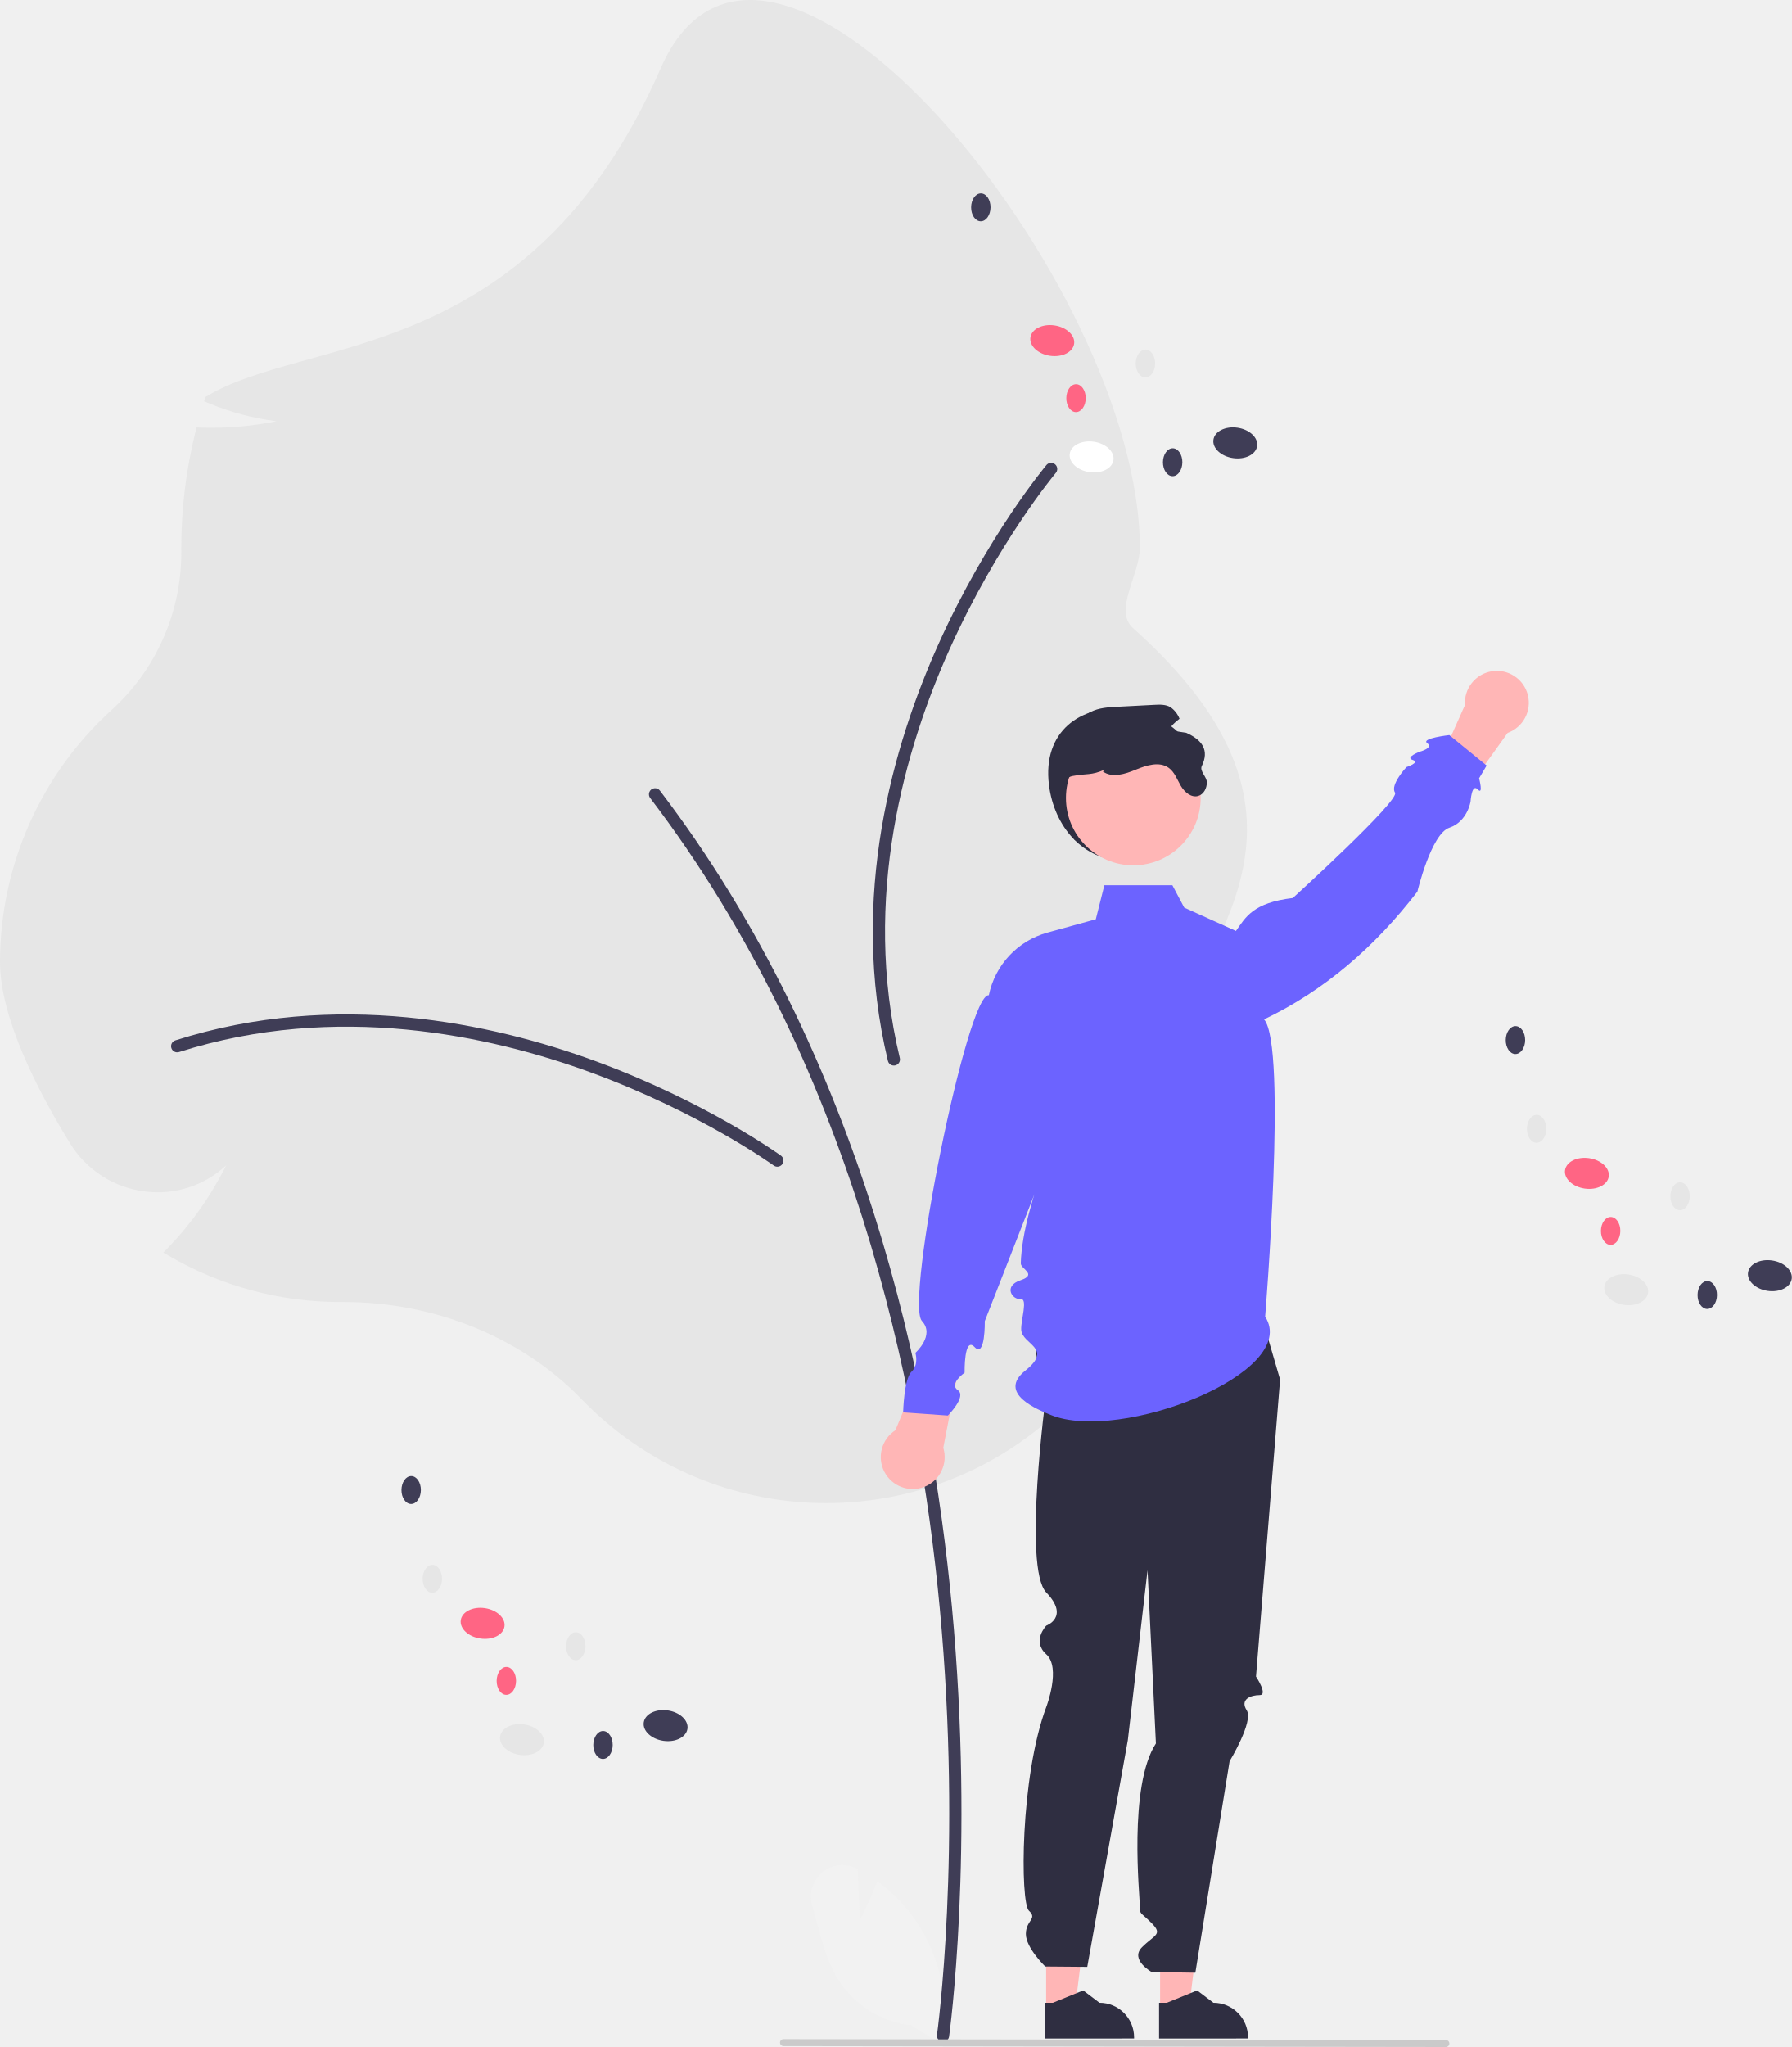
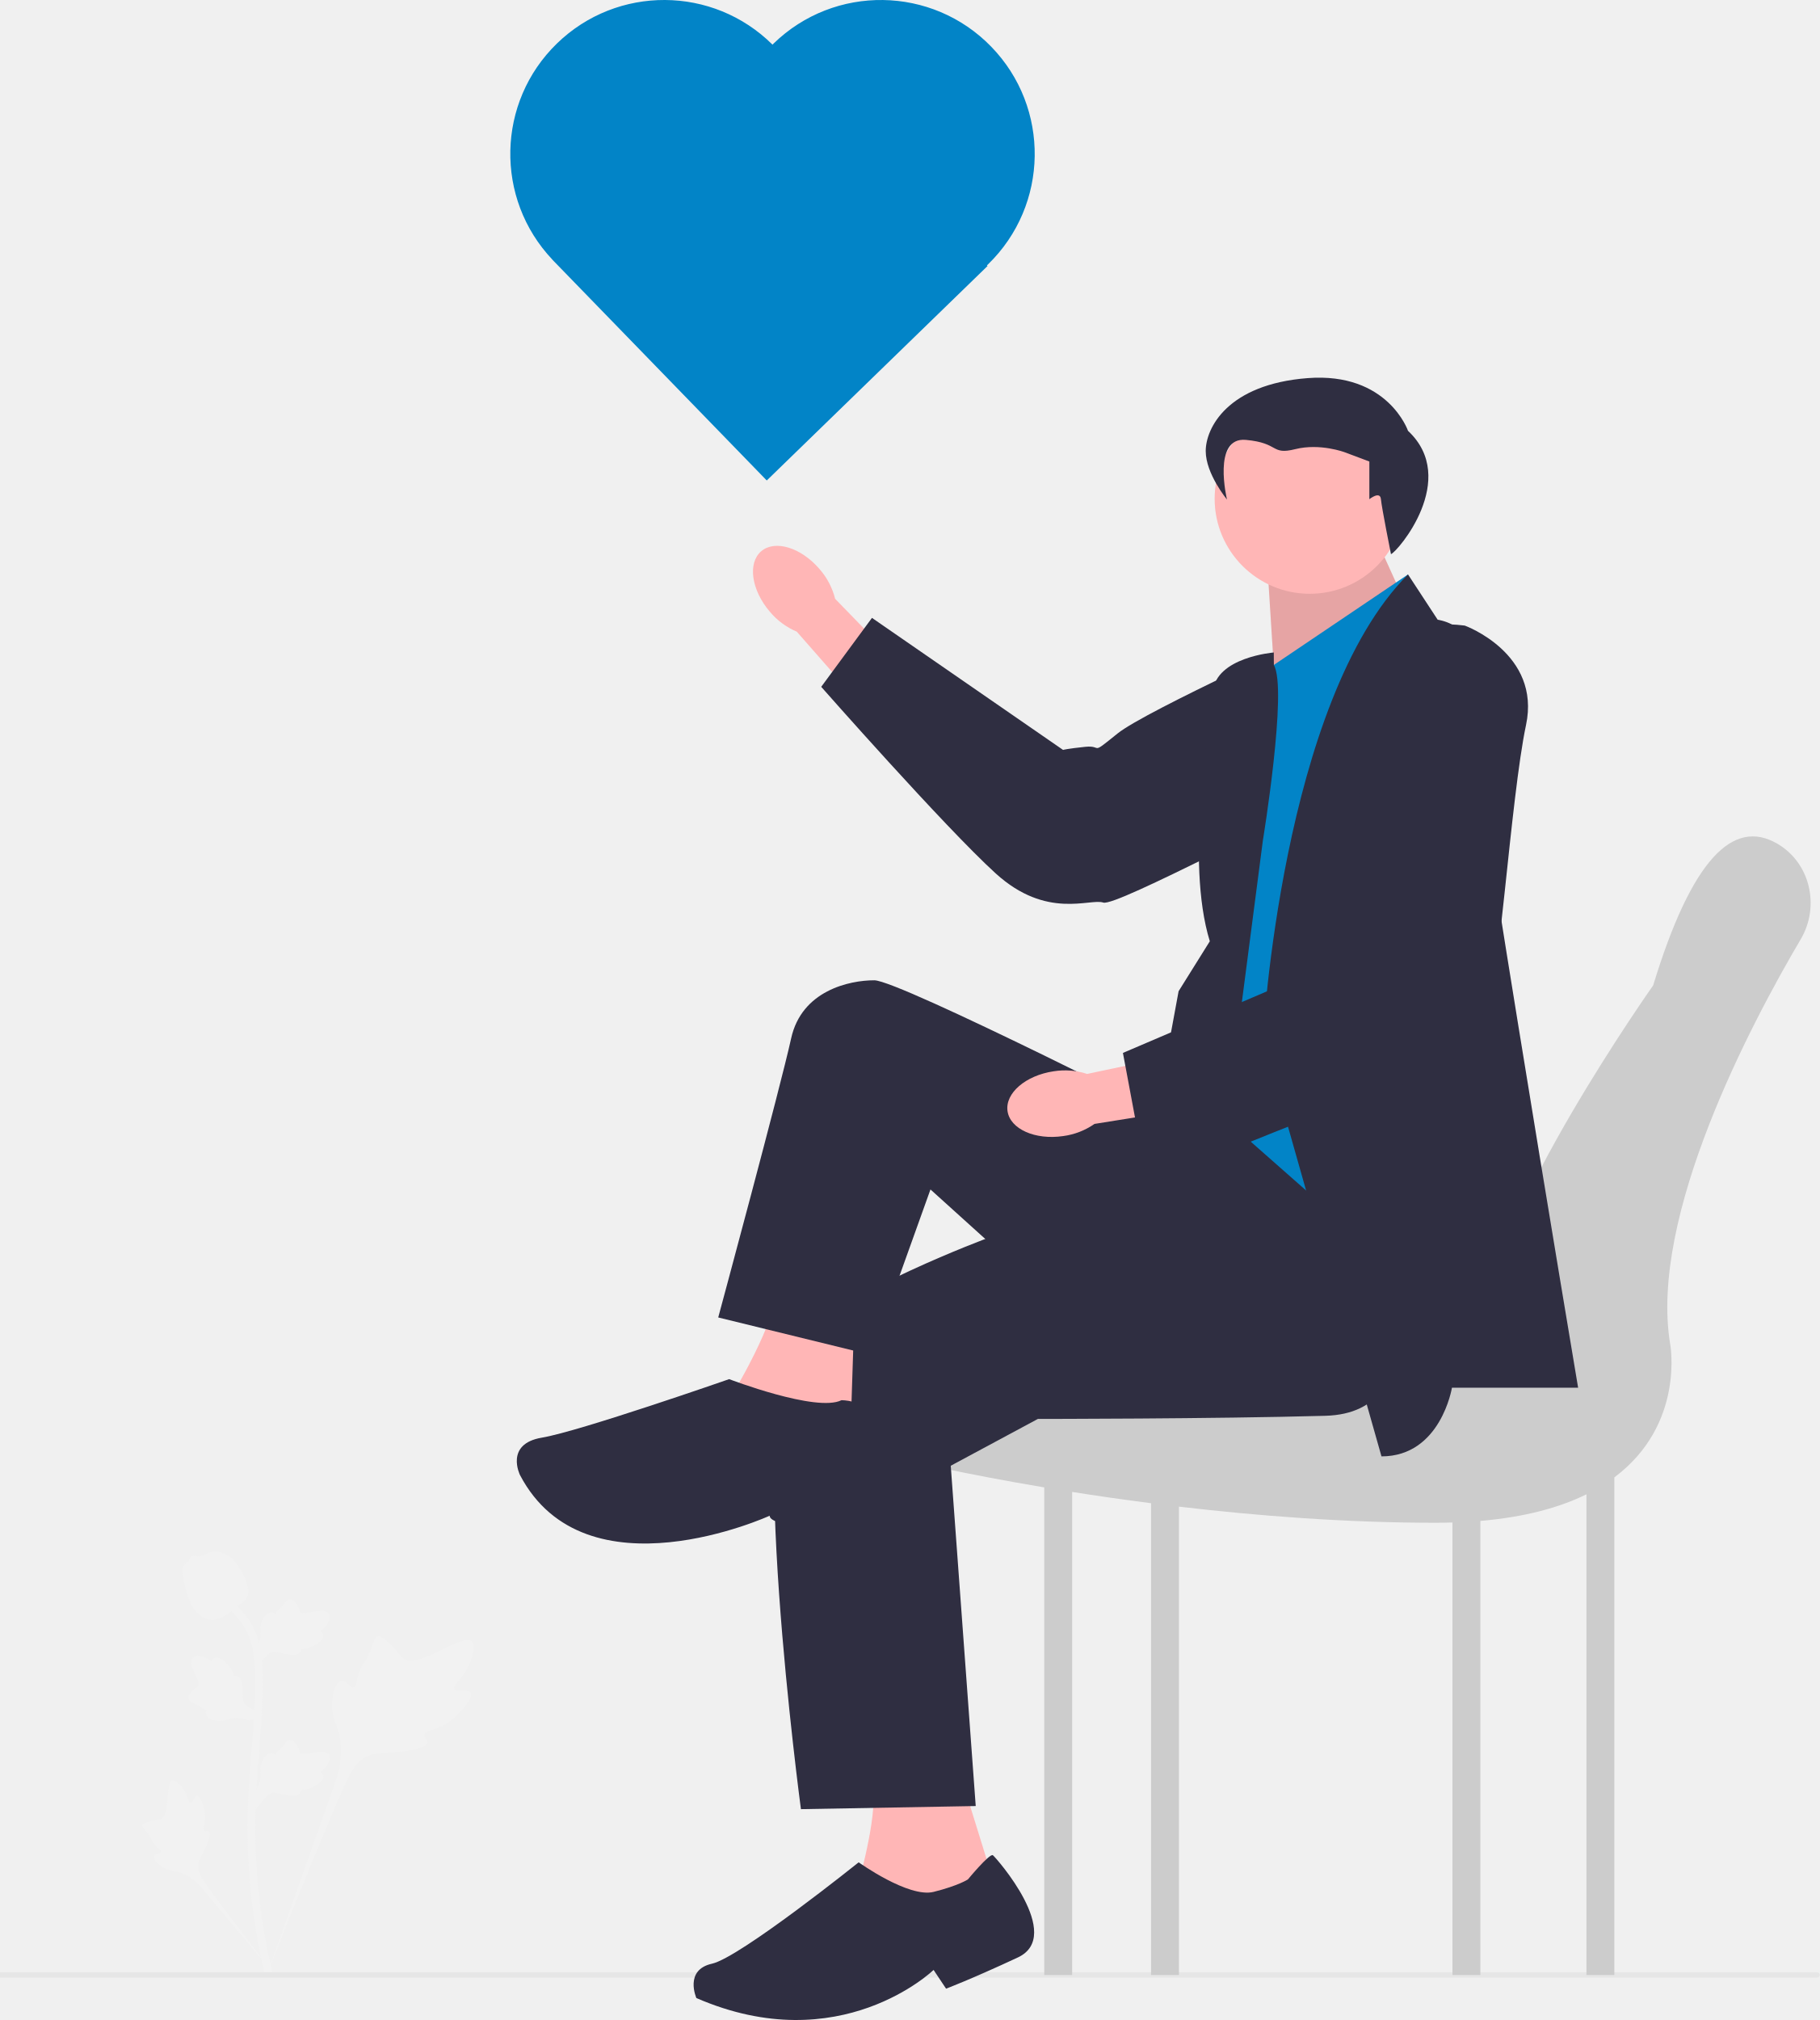
- <svg xmlns="http://www.w3.org/2000/svg" data-name="Layer 1" width="613.353" height="700.561" viewBox="0 0 613.353 700.561">
-   <path d="M587.667,756.931l-.782-17.576q-.122-.065-.244-.129c-8.376-4.395-17.976,3.561-15.3,12.634,2.517,8.537,4.208,17.74,8.816,25.212a34.144,34.144,0,0,0,25.038,15.779l10.642,6.516a57.215,57.215,0,0,0-12.06-46.364,55.267,55.267,0,0,0-10.157-9.438C591.072,750.285,587.667,756.931,587.667,756.931Z" transform="translate(-293.3236 -99.71938)" fill="#f2f2f2" />
-   <path d="M492.391,578.564c-20.488-21.129-50.178-33.247-81.457-33.247l-1.207.003a116.315,116.315,0,0,1-58.635-15.835l-1.852-1.079,1.492-1.537a113.373,113.373,0,0,0,19.993-28.306,34.282,34.282,0,0,1-27.668,8.938,35.104,35.104,0,0,1-25.77-16.506c-10.932-17.738-23.964-42.907-23.964-62.08a116.669,116.669,0,0,1,38.063-86.091,72.651,72.651,0,0,0,24-54.171l-.006-1.453a164.774,164.774,0,0,1,4.891-39.873l.33-1.317,1.355.047a111.391,111.391,0,0,0,26.047-2.182,87.918,87.918,0,0,1-23.36-6.213l-1.458-.59.495-1.494C397.782,214.464,474.758,225.398,519.437,123.175,555.666,40.285,683.493,196.755,683.493,287.199c0,9.229-9.133,21.424-2.296,27.524,73.91,65.938,22.913,108.28,6.835,150.885-3.815,10.109,4.457,21.206,4.457,32.142,0,1.856-.047,3.771-.141,5.693l-.142,2.955-2.464-1.64a81.626,81.626,0,0,1-13.48-11.056,71.135,71.135,0,0,1-2.256,61.412c-7.746,14.619-15.239,25.085-22.272,31.105a116.29,116.29,0,0,1-159.343-7.656Z" transform="translate(-293.3236 -99.71938)" fill="#e6e6e6" />
-   <path d="M616.132,798.499a2.093,2.093,0,0,0,2.07-1.798c.089-.625,8.8-63.454.977-146.956-7.225-77.116-30.429-188.191-99.939-279.415a2.094,2.094,0,1,0-3.33,2.538c68.91,90.436,91.926,200.696,99.101,277.267,7.778,83.016-.865,145.355-.953,145.975a2.095,2.095,0,0,0,2.075,2.389Z" transform="translate(-293.3236 -99.71938)" fill="#3f3d56" />
-   <path d="M559.407,499.005a2.093,2.093,0,0,0,1.232-3.787c-.252-.183-25.681-18.506-63.697-32.425-35.143-12.866-88.582-24.53-143.597-7.02a2.093,2.093,0,1,0,1.27,3.989c53.888-17.15,106.359-5.679,140.888,6.963,37.473,13.72,62.427,31.7,62.675,31.88A2.085,2.085,0,0,0,559.407,499.005Z" transform="translate(-293.3236 -99.71938)" fill="#3f3d56" />
-   <path d="M655.22,260.373a2.093,2.093,0,0,0-3.688-1.502c-.201.238-20.307,24.282-36.928,61.196-15.363,34.125-30.845,86.585-17.343,142.719a2.093,2.093,0,1,0,4.07-.979c-13.224-54.983,1.996-106.491,17.091-140.021,16.383-36.388,36.113-59.982,36.311-60.216A2.085,2.085,0,0,0,655.22,260.373Z" transform="translate(-293.3236 -99.71938)" fill="#3f3d56" />
-   <path d="M652.386,368.317c1.766,14.25,11.641,26,26,26a26,26,0,0,0,26-26c0-14.359-11.702-24.672-26-26C663.216,340.908,650.119,350.021,652.386,368.317Z" transform="translate(-293.3236 -99.71938)" fill="#2f2e41" />
-   <polygon points="397.105 687.328 407.006 687.327 411.716 649.137 397.103 649.138 397.105 687.328" fill="#ffb6b6" />
-   <path d="M690.081,797.376l30.447-.001v-.385A11.851,11.851,0,0,0,708.677,785.139H708.676l-5.562-4.219-10.377,4.22-2.658 0Z" transform="translate(-293.3236 -99.71938)" fill="#2f2e41" />
-   <polygon points="358.105 687.328 368.006 687.327 372.716 649.137 358.103 649.138 358.105 687.328" fill="#ffb6b6" />
-   <path d="M651.081,797.376l30.447-.001v-.385A11.851,11.851,0,0,0,669.677,785.139H669.676l-5.562-4.219-10.377,4.22-2.658 0Z" transform="translate(-293.3236 -99.71938)" fill="#2f2e41" />
-   <path d="M724.501,547.856l7,24L723.254,673.501s4.246,6.355,1.246,6.355-6.847,1.409-4.423,5.205-5.86,17.421-5.86,17.421l-11.717,72.374-14.929-.22s-7.59-4.228-3.33-8.504,7.26-4.276,3.26-8.276-4-2.795-4-5.898-4.008-41.016,5.496-55.559l-2.864-59.295-6.745,58.161-13.888,77.591-14.382-.118s-6.643-6.403-6.63-11.142,4.104-5.133,1.058-7.936-3.046-45.866,5.954-69.803c0,0,5.091-13.374-.012-17.957s-.006-9.827-.006-9.827,8.082-2.921-.007-11.339-.044-67.949-.044-67.949-8.843-24.031.113-33.48S724.501,547.856,724.501,547.856Z" transform="translate(-293.3236 -99.71938)" fill="#2f2e41" />
-   <path d="M599.826,589.206l12.489-30.182,9.84,5.467-5.943,30.703a10.935,10.935,0,1,1-16.387-5.987Z" transform="translate(-293.3236 -99.71938)" fill="#ffb6b6" />
-   <path d="M809.4,350.535l-19.003,26.568-8.345-7.554,12.745-28.558A10.935,10.935,0,1,1,809.4,350.535Z" transform="translate(-293.3236 -99.71938)" fill="#ffb6b6" />
-   <path d="M726.386,550.317c12.326,19.118-49.631,43.381-73.404,33.64-4.163-1.706-18.482-7.339-8.694-15.15s-1.135-8.91-1.393-13.994c-.173-3.399,2.459-10.856-.287-10.536s-5.96-4.381.021-6.404.064-3.868.117-5.788c.572-20.955,16.65-54.287,16.65-54.287l-28.971,74.057s.214,12.812-3.48,8.897-3.426,8.757-3.426,8.757-5.494,3.834-2.335,5.968-3.401,8.694-3.401,8.694l-15.307-1.093s.24-11.371,2.853-13.885,1.33-6.471,1.33-6.471,6.805-6.023,2.243-10.914c-5.867-6.29,15.524-112.53,22.906-111.478a28.12,28.12,0,0,1,20.08-21.452l16.532-4.552,2.936-11.647h23.279l4.055,7.653,17.698,7.987c3.334-4.704,5.825-9.66,19.475-11.267,0,0,36.783-33.467,34.987-36.08s3.906-8.731,3.906-8.731,4.87-1.594,2.122-2.445,2.446-2.818,2.446-2.818,4.81-1.264,2.542-2.928,7.571-2.758,7.571-2.758l12.767,10.417-2.58,4.375s1.573,5.958-.48,3.783-2.44,4.137-2.44,4.137-1.049,6.912-7.267,8.994S778.502,404.863,778.502,404.863c-14.665,19.067-31.971,33.941-52.48,43.733C734.015,457.771,726.386,550.317,726.386,550.317Z" transform="translate(-293.3236 -99.71938)" fill="#6c63ff" />
-   <circle cx="387.937" cy="273.086" r="23.056" fill="#ffb6b6" />
-   <path d="M657.386,375.317c.73,5.01,5,12,4,12s-8.11-20.653-1-22c5.157-.977,6.31-.12,11.13-2.21l-.68.64c3.19,2.32,7.63.89,11.27-.62,3.65-1.5,8.08-2.93,11.28-.62,2.01,1.45,2.86,3.97,4.11,6.11,1.25,2.15,3.56,4.18,5.94,3.52,1.91-.53,3.01-2.67,3-4.65s-2.588-3.864-1.72-5.64c2.573-5.264.259-8.853-5.35-11.33q-3.06-.465-6.12-.95a17.358,17.358,0,0,1,3.84-3.86,8.774,8.774,0,0,0-3.1-3.97c-1.63-.97-3.65-.9-5.54-.8q-6.33.33-12.65.66c-3.12.16-6.35.35-9.14,1.78-3.48,1.79-5.76,5.28-7.42,8.83C655.516,360.187,656.106,366.607,657.386,375.317Z" transform="translate(-293.3236 -99.71938)" fill="#2f2e41" />
-   <path d="M561.476,799.973l226.75.307a1.191,1.191,0,1,0,0-2.381l-226.75-.307a1.191,1.191,0,0,0,0,2.381Z" transform="translate(-293.3236 -99.71938)" fill="#cacaca" />
-   <ellipse cx="471.988" cy="695.094" rx="5.257" ry="7.557" transform="translate(-577.1442 962.365) rotate(-81.72174)" fill="#e6e6e6" />
-   <ellipse cx="521.16" cy="690.296" rx="5.257" ry="7.557" transform="translate(-530.3043 1006.917) rotate(-81.72174)" fill="#3f3d56" />
-   <ellipse cx="458.524" cy="655.286" rx="5.257" ry="7.557" transform="translate(-549.2768 914.9641) rotate(-81.72174)" fill="#ff6584" />
-   <ellipse cx="441.313" cy="640.043" rx="4.776" ry="3.322" transform="translate(-495.3721 976.7843) rotate(-89.56675)" fill="#e6e6e6" />
-   <ellipse cx="434.067" cy="609.671" rx="4.776" ry="3.322" transform="translate(-472.1923 939.3968) rotate(-89.56675)" fill="#3f3d56" />
-   <ellipse cx="490.412" cy="663.123" rx="4.776" ry="3.322" transform="translate(-469.7236 1048.788) rotate(-89.56675)" fill="#e6e6e6" />
-   <ellipse cx="466.651" cy="674.987" rx="4.776" ry="3.322" transform="translate(-505.1694 1036.801) rotate(-89.56675)" fill="#ff6584" />
-   <ellipse cx="499.728" cy="696.915" rx="4.776" ry="3.322" transform="translate(-494.2694 1091.639) rotate(-89.56675)" fill="#3f3d56" />
-   <ellipse cx="849.988" cy="541.094" rx="5.257" ry="7.557" transform="translate(-101.1735 1204.599) rotate(-81.72174)" fill="#e6e6e6" />
-   <ellipse cx="899.16" cy="536.296" rx="5.257" ry="7.557" transform="translate(-54.33364 1249.151) rotate(-81.72174)" fill="#3f3d56" />
-   <ellipse cx="836.524" cy="501.286" rx="5.257" ry="7.557" transform="matrix(0.14398, -0.98958, 0.98958, 0.14398, -73.30606, 1157.199)" fill="#ff6584" />
-   <ellipse cx="819.313" cy="486.043" rx="4.776" ry="3.322" transform="translate(33.76519 1201.938) rotate(-89.56675)" fill="#e6e6e6" />
-   <ellipse cx="812.067" cy="455.671" rx="4.776" ry="3.322" transform="translate(56.94499 1164.55) rotate(-89.56675)" fill="#3f3d56" />
-   <ellipse cx="868.412" cy="509.123" rx="4.776" ry="3.322" transform="translate(59.41371 1273.942) rotate(-89.56675)" fill="#e6e6e6" />
-   <ellipse cx="844.651" cy="520.987" rx="4.776" ry="3.322" transform="translate(23.96793 1261.955) rotate(-89.56675)" fill="#ff6584" />
-   <ellipse cx="877.728" cy="542.915" rx="4.776" ry="3.322" transform="translate(34.86796 1316.793) rotate(-89.56675)" fill="#3f3d56" />
-   <ellipse cx="666.988" cy="256.094" rx="5.257" ry="7.557" transform="translate(24.20544 779.5407) rotate(-81.72174)" fill="#fff" />
-   <ellipse cx="716.16" cy="251.296" rx="5.257" ry="7.557" transform="translate(71.04527 824.0926) rotate(-81.72174)" fill="#3f3d56" />
-   <ellipse cx="653.524" cy="216.286" rx="5.257" ry="7.557" transform="translate(52.07285 732.1398) rotate(-81.72174)" fill="#ff6584" />
-   <ellipse cx="636.313" cy="201.043" rx="4.776" ry="3.322" transform="translate(137.1408 736.0982) rotate(-89.56675)" fill="#e6e6e6" />
-   <ellipse cx="629.067" cy="170.671" rx="4.776" ry="3.322" transform="translate(160.3206 698.7107) rotate(-89.56675)" fill="#3f3d56" />
-   <ellipse cx="685.412" cy="224.123" rx="4.776" ry="3.322" transform="translate(162.7893 808.102) rotate(-89.56675)" fill="#e6e6e6" />
-   <ellipse cx="661.651" cy="235.987" rx="4.776" ry="3.322" transform="translate(127.3435 796.1152) rotate(-89.56675)" fill="#ff6584" />
-   <ellipse cx="694.728" cy="257.915" rx="4.776" ry="3.322" transform="translate(138.2436 850.9534) rotate(-89.56675)" fill="#3f3d56" />
+ <svg xmlns="http://www.w3.org/2000/svg" width="583.04" height="647.035" viewBox="0 0 583.04 647.035">
+   <g>
+     <path d="M150.784,542.202c-.844-1.424-4.497,.101-5.168-1.191-.669-1.287,2.724-3.249,4.663-7.73,.35-.808,2.553-5.9,.922-7.472-3.092-2.978-17.24,9.313-22.191,5.29-1.087-.883-1.846-2.645-5.134-5.506-1.308-1.138-2.099-1.652-2.865-1.461-1.086,.271-1.172,1.725-2.337,4.584-1.747,4.287-2.78,4.028-3.798,7.449-.756,2.539-.583,4.016-1.472,4.303-1.258,.407-2.416-2.286-4.011-2.045-1.627,.246-2.611,3.382-2.922,5.73-.583,4.406,1.035,7.313,1.932,10.371,.975,3.322,1.553,8.375-.698,15.528l-22.277,62.766c4.918-12.879,19.158-48.185,25.142-61.305,1.727-3.787,3.635-7.629,7.551-9.145,3.77-1.46,8.949-.588,15.55-2.179,.771-.186,2.911-.73,3.18-1.988,.223-1.04-1.036-1.621-.842-2.596,.259-1.307,2.734-1.323,5.775-2.831,2.144-1.063,3.48-2.328,4.629-3.415,.346-.328,5.495-5.262,4.371-7.157h-0l0,0Z" fill="#f2f2f2" />
+     <path d="M63.139,575.245c-.942,.004-1.248,2.236-2.076,2.193-.825-.043-.808-2.275-2.448-4.519-.296-.405-2.159-2.955-3.401-2.608-2.354,.658-.404,11.148-3.806,12.418-.747,.279-1.831,.143-4.184,.931-.936,.314-1.417,.554-1.544,.985-.18,.611,.508,1.073,1.575,2.47,1.6,2.094,1.175,2.527,2.56,4.013,1.028,1.104,1.803,1.445,1.687,1.964-.163,.735-1.819,.526-2.161,1.379-.349,.87,.907,2.257,1.969,3.087,1.994,1.558,3.888,1.602,5.647,2.044,1.912,.48,4.559,1.654,7.42,4.823l24.378,29.044c-4.902-6.13-18.122-23.306-22.835-30.029-1.361-1.941-2.696-3.985-2.31-6.345,.371-2.272,2.293-4.562,3.417-8.261,.131-.432,.481-1.639-.058-2.134-.446-.409-1.095,.041-1.517-.335-.567-.504,.14-1.724,.277-3.651,.097-1.359-.138-2.38-.341-3.258-.061-.265-.997-4.215-2.251-4.21v0s-0,0-0,0Z" fill="#f2f2f2" />
+     <path d="M81.939,579.465l-.568-5.068,.259-.384c1.2-1.777,1.812-3.512,1.819-5.159,.001-.262-.011-.524-.023-.79-.049-1.057-.11-2.371,.575-3.903,.384-.854,1.463-2.831,3.086-2.587,.437,.061,.767,.262,1.018,.497,.037-.059,.075-.117,.115-.181,.505-.771,.905-1.101,1.291-1.419,.296-.245,.602-.497,1.082-1.094,.21-.262,.374-.492,.513-.685,.42-.585,.968-1.282,1.935-1.27,1.033,.049,1.574,.903,1.932,1.468,.64,1.008,.93,1.735,1.122,2.217,.07,.176,.149,.374,.19,.436,.333,.489,3.038,.032,4.057-.135,2.289-.382,4.27-.712,5.087,.732,.585,1.033,.151,2.398-1.33,4.168-.461,.551-.952,.969-1.388,1.297,.361,.215,.684,.546,.815,1.065h0c.308,1.229-.748,2.459-3.137,3.663-.593,.301-1.392,.702-2.512,.896-.527,.091-1.002,.113-1.408,.125-.009,.235-.064,.489-.207,.751-.42,.771-1.293,1.138-2.61,1.05-1.449-.076-2.642-.352-3.694-.595-.919-.21-1.711-.389-2.332-.347-1.153,.093-2.041,1.016-3.083,2.212l-2.603,3.042h-0l-0-0Z" fill="#f2f2f2" />
+     <path d="M84.572,549.289l-4.758,1.835-.437-.153c-2.023-.71-3.857-.862-5.452-.451-.254,.065-.504,.143-.759,.223-1.01,.315-2.266,.708-3.922,.434-.924-.155-3.11-.697-3.285-2.329-.052-.438,.059-.809,.222-1.111-.066-.021-.133-.042-.204-.065-.874-.293-1.295-.597-1.7-.889-.312-.224-.633-.456-1.332-.769-.307-.137-.571-.237-.793-.322-.672-.258-1.486-.611-1.719-1.549-.215-1.011,.474-1.751,.93-2.241,.813-.875,1.442-1.34,1.86-1.648,.153-.112,.324-.239,.373-.294,.389-.446-.74-2.947-1.159-3.891-.95-2.118-1.772-3.95-.582-5.106,.851-.828,2.282-.754,4.369,.229,.65,.307,1.179,.675,1.607,1.013,.117-.404,.354-.8,.823-1.058h0c1.11-.61,2.569,.099,4.339,2.105,.442,.498,1.033,1.169,1.504,2.203,.221,.487,.363,.941,.478,1.331,.229-.051,.49-.063,.779,.009,.852,.21,1.429,.962,1.678,2.258,.294,1.421,.329,2.645,.362,3.724,.03,.942,.058,1.753,.255,2.344,.382,1.091,1.5,1.717,2.922,2.422l3.603,1.746h-0s0,0,0,0Z" fill="#f2f2f2" />
+     <path d="M81.939,534.358l-.568-5.068,.259-.384c1.2-1.777,1.812-3.512,1.819-5.159,.001-.262-.011-.524-.023-.79-.049-1.057-.11-2.371,.575-3.903,.384-.854,1.463-2.831,3.086-2.587,.437,.061,.767,.262,1.018,.497,.037-.059,.075-.117,.115-.181,.505-.771,.905-1.101,1.291-1.419,.296-.245,.602-.497,1.082-1.094,.21-.262,.374-.492,.513-.685,.42-.585,.968-1.282,1.935-1.27,1.033,.049,1.574,.903,1.932,1.468,.64,1.008,.93,1.735,1.122,2.217,.07,.176,.149,.374,.19,.436,.333,.489,3.038,.032,4.057-.135,2.289-.382,4.27-.712,5.087,.732,.585,1.033,.151,2.398-1.33,4.168-.461,.551-.952,.969-1.388,1.297,.361,.215,.684,.546,.815,1.065h0c.308,1.229-.748,2.459-3.137,3.663-.593,.301-1.392,.702-2.512,.896-.527,.091-1.002,.113-1.408,.125-.009,.235-.064,.489-.207,.751-.42,.771-1.293,1.138-2.61,1.05-1.449-.076-2.642-.352-3.694-.595-.919-.21-1.711-.389-2.332-.347-1.153,.093-2.041,1.016-3.083,2.212l-2.603,3.042h-0l-0-0Z" fill="#f2f2f2" />
+     <path d="M87.124,632.736l-1.062-.666-.257-1.226,.257,1.226-1.238,.142c-.02-.115-.087-.379-.188-.793-.554-2.266-2.244-9.162-3.654-20.023-.984-7.581-1.541-15.376-1.656-23.17-.115-7.807,.255-13.717,.551-18.467,.224-3.583,.496-6.994,.762-10.317,.71-8.878,1.379-17.265,.881-26.55-.11-2.073-.341-6.387-2.862-10.978-1.462-2.663-3.476-5.027-5.987-7.024l1.561-1.963c2.771,2.207,5,4.826,6.623,7.782,2.795,5.09,3.047,9.791,3.168,12.05,.507,9.449-.17,17.916-.887,26.88-.264,3.311-.536,6.708-.759,10.276-.294,4.706-.66,10.565-.546,18.271,.113,7.701,.663,15.4,1.634,22.886,1.392,10.724,3.058,17.517,3.605,19.749,.291,1.192,.352,1.441,.054,1.914h0Z" fill="#f2f2f2" />
+     <path d="M68.075,518.872c-.103,0-.207-.002-.312-.01-2.134-.115-4.11-1.392-5.875-3.796-.827-1.131-1.251-2.42-2.095-4.992-.131-.396-.767-2.408-1.154-5.176-.253-1.808-.221-2.565,.137-3.233,.398-.744,1.041-1.263,1.766-1.613-.032-.24-.006-.487,.098-.739,.427-1.045,1.563-.908,2.177-.842,.311,.039,.699,.091,1.117,.069,.658-.032,1.012-.228,1.548-.521,.513-.281,1.15-.631,2.096-.825,1.865-.389,3.427,.14,3.942,.313,2.71,.903,4.046,3.01,5.593,5.45,.308,.489,1.367,2.271,2.065,4.713,.504,1.762,.433,2.545,.281,3.128-.308,1.197-1.036,1.882-2.885,3.394-1.931,1.583-2.9,2.376-3.732,2.858-1.937,1.118-3.153,1.821-4.768,1.821h0Z" fill="#f2f2f2" />
+   </g>
+   <path d="M583.04,632.596h0c0,.464-.376,.84-.84,.84H0v-1.68H582.2c.464,0,.84,.376,.84,.84Z" fill="#e6e6e6" />
+   <g>
+     <g>
+       <path id="uuid-fbddc384-3eb5-42f7-8798-8ca71a51cc1f-200" d="M262.566,182.277c-5.918-6.915-14.284-9.466-18.684-5.699-4.4,3.767-3.168,12.425,2.753,19.342,2.327,2.795,5.291,4.993,8.641,6.408l25.447,28.982,13.346-12.231-26.503-27.273c-.882-3.53-2.596-6.798-5-9.529Z" fill="#ffb6b6" />
+       <path d="M453.566,217.619s5.566,25.476-16.525,33.599c-22.091,8.123-79.337,39.314-83.575,37.885-4.238-1.429-18.101,5.549-34.463-9.338-16.362-14.886-55.892-59.766-55.892-59.766l16.26-22.083,61.219,42.291s1.309-.389,7.113-.99,1.265,3.059,10.342-4.262,67.013-33.56,67.013-33.56c0,0,17.001-8.424,28.509,16.224l-0-0v0Z" fill="#2f2e41" />
+     </g>
+     <path d="M309.111,573l9,29-25,17-18-16s7-25,4-31l30,1Z" fill="#ffb6b6" />
+     <polygon points="436.111 162 450.449 193.63 408.496 219.709 406.111 182 436.111 162" fill="#ffb6b6" />
+     <polygon points="436.111 162 450.449 193.63 408.496 219.709 406.111 182 436.111 162" isolation="isolate" opacity=".1" />
+     <path d="M569.335,270.189c-13.982-8.05-27.282,4.807-39.675,45.435,0,0-52.345,74.137-52.361,105.074h-149.746l-33.126,46.986-2.545,.407s16.61,3.971,42.683,8.344v156.192h8.942v-154.738c7.806,1.229,16.283,2.458,25.278,3.612v151.126h8.942v-150.028c25.036,2.946,53.448,5.164,82.268,5.164,1.838,0,3.615-.036,5.365-.087v144.95h8.942v-145.453c14.431-1.237,25.503-4.35,33.98-8.523v153.976h8.942v-159.405c22.706-16.955,17.885-42.689,17.885-42.689-6.825-40.948,25.935-102.729,41.834-129.693,6.237-10.579,3.034-24.525-7.609-30.652Z" fill="#ccc" />
+     <circle cx="419.623" cy="159.734" r="30.464" fill="#ffb6b6" />
+     <path d="M408.111,213l43-29-7,245s-35.5-61.5-62.5-64.5c0,0,3-7,5-11s5-24,5-24l14-108,2.5-8.5v0Z" fill="#0284c7" />
+     <path d="M442.611,466.5l-38-134s6-108,46.5-148.5l9.5,14.5s9.394,1.394,7.697,7.697c-1.697,6.303,37.303,238.303,37.303,238.303h-40.421s-3.579,22-22.579,22Z" fill="#2f2e41" />
+     <path d="M408.111,213v-4s-18.5,1.5-19.5,12.5-9,54-1,80l-10,16-7,38,22,6,12-92.28s8-48.72,3.5-56.22v0Z" fill="#2f2e41" />
+     <path d="M443.611,403.5s17,49-19,50-92.083,1-92.083,1l-27.917,15,8,109-56,1s-18-134-2-150,62-33,62-33l53-27,14.906-18.094,59.094,52.094Z" fill="#2f2e41" />
+     <path d="M445.651,177.5c2.124-.755,22.01-24.06,5.46-39.5,0,0-6.449-18.861-32.167-16.883s-32.643,16.045-32.643,23.355,6.81,15.528,6.81,15.528c0,0-4.832-20.089,6.049-19.099,10.881,.989,7.913,4.946,15.827,2.968,7.913-1.978,15.827,.989,15.827,.989l7.913,2.968v12.069s3.45-2.769,3.704,0,3.221,17.607,3.221,17.607Z" fill="#2f2e41" />
+     <path d="M273.611,424.5l-1,31-39-7s16.746-27.559,14.373-35.28l25.627,11.28Z" fill="#ffb6b6" />
+     <path d="M269.611,448.5s7,0,7,4,11,35-10,36-20-3-20-3c0,0-59,27-80-13,0,0-5-10,7-12s60-18.744,60-18.744c0,0,28,10.744,36,6.744Z" fill="#2f2e41" />
+     <path d="M310.111,602s7-8.48,8-7.74c1,.74,23,25.74,8,32.74s-23,10-23,10l-4-6s-30,29-76,9c0,0-4-9,5-11s47-32.472,47-32.472c0,0,16,11.472,24,9.472s11-4,11-4Z" fill="#2f2e41" />
+     <path d="M381.611,361.5s-93.5-47.5-101.5-47.5-23.291,3.291-26.646,18.646c-3.354,15.354-23.354,89.354-23.354,89.354l49,12,19-53,31,28,52.5-31.307v-16.193Z" fill="#2f2e41" />
+     <g>
+       <path id="uuid-c4c2be67-3f4b-43d4-b064-00f841d42f6b-201" d="M337.584,343.15c-9.005,1.322-15.623,7.04-14.781,12.771s8.824,9.304,17.833,7.98c3.606-.479,7.044-1.815,10.028-3.896l38.086-6.082-3.235-17.812-37.202,7.887c-3.457-1.136-7.136-1.426-10.728-.848Z" fill="#ffb6b6" />
+       <path d="M469.294,200.384s24.522,8.87,19.62,31.891-9.025,88.083-12.493,90.906-4.953,18.273-26.27,24.182c-21.317,5.909-82.487,32.066-82.487,32.066l-7.89-42.161,68.413-29.255s.369-1.315,2.953-6.546,3.262,.561,1.906-11.022c-1.356-11.583,7.324-74.588,7.324-74.588,0,0,1.934-18.875,28.923-15.474l-0,0Z" fill="#2f2e41" />
+     </g>
+     <path d="M247.862,13.936h0c-.123,.12-.237,.246-.36,.367-19.071-18.925-49.785-19.091-69.06-.375h0c-19.344,18.79-19.997,49.637-1.467,69.23l-.012,.012,.461,.475h0l68.238,70.259,70.734-68.699-.197-.202c.119-.113,.243-.218,.36-.333h0c19.533-18.971,19.988-50.184,1.018-69.717h0c-18.971-19.533-50.184-19.988-69.716-1.018,0,0-0,0-0,0Z" fill="#0284c7" />
+   </g>
</svg>
